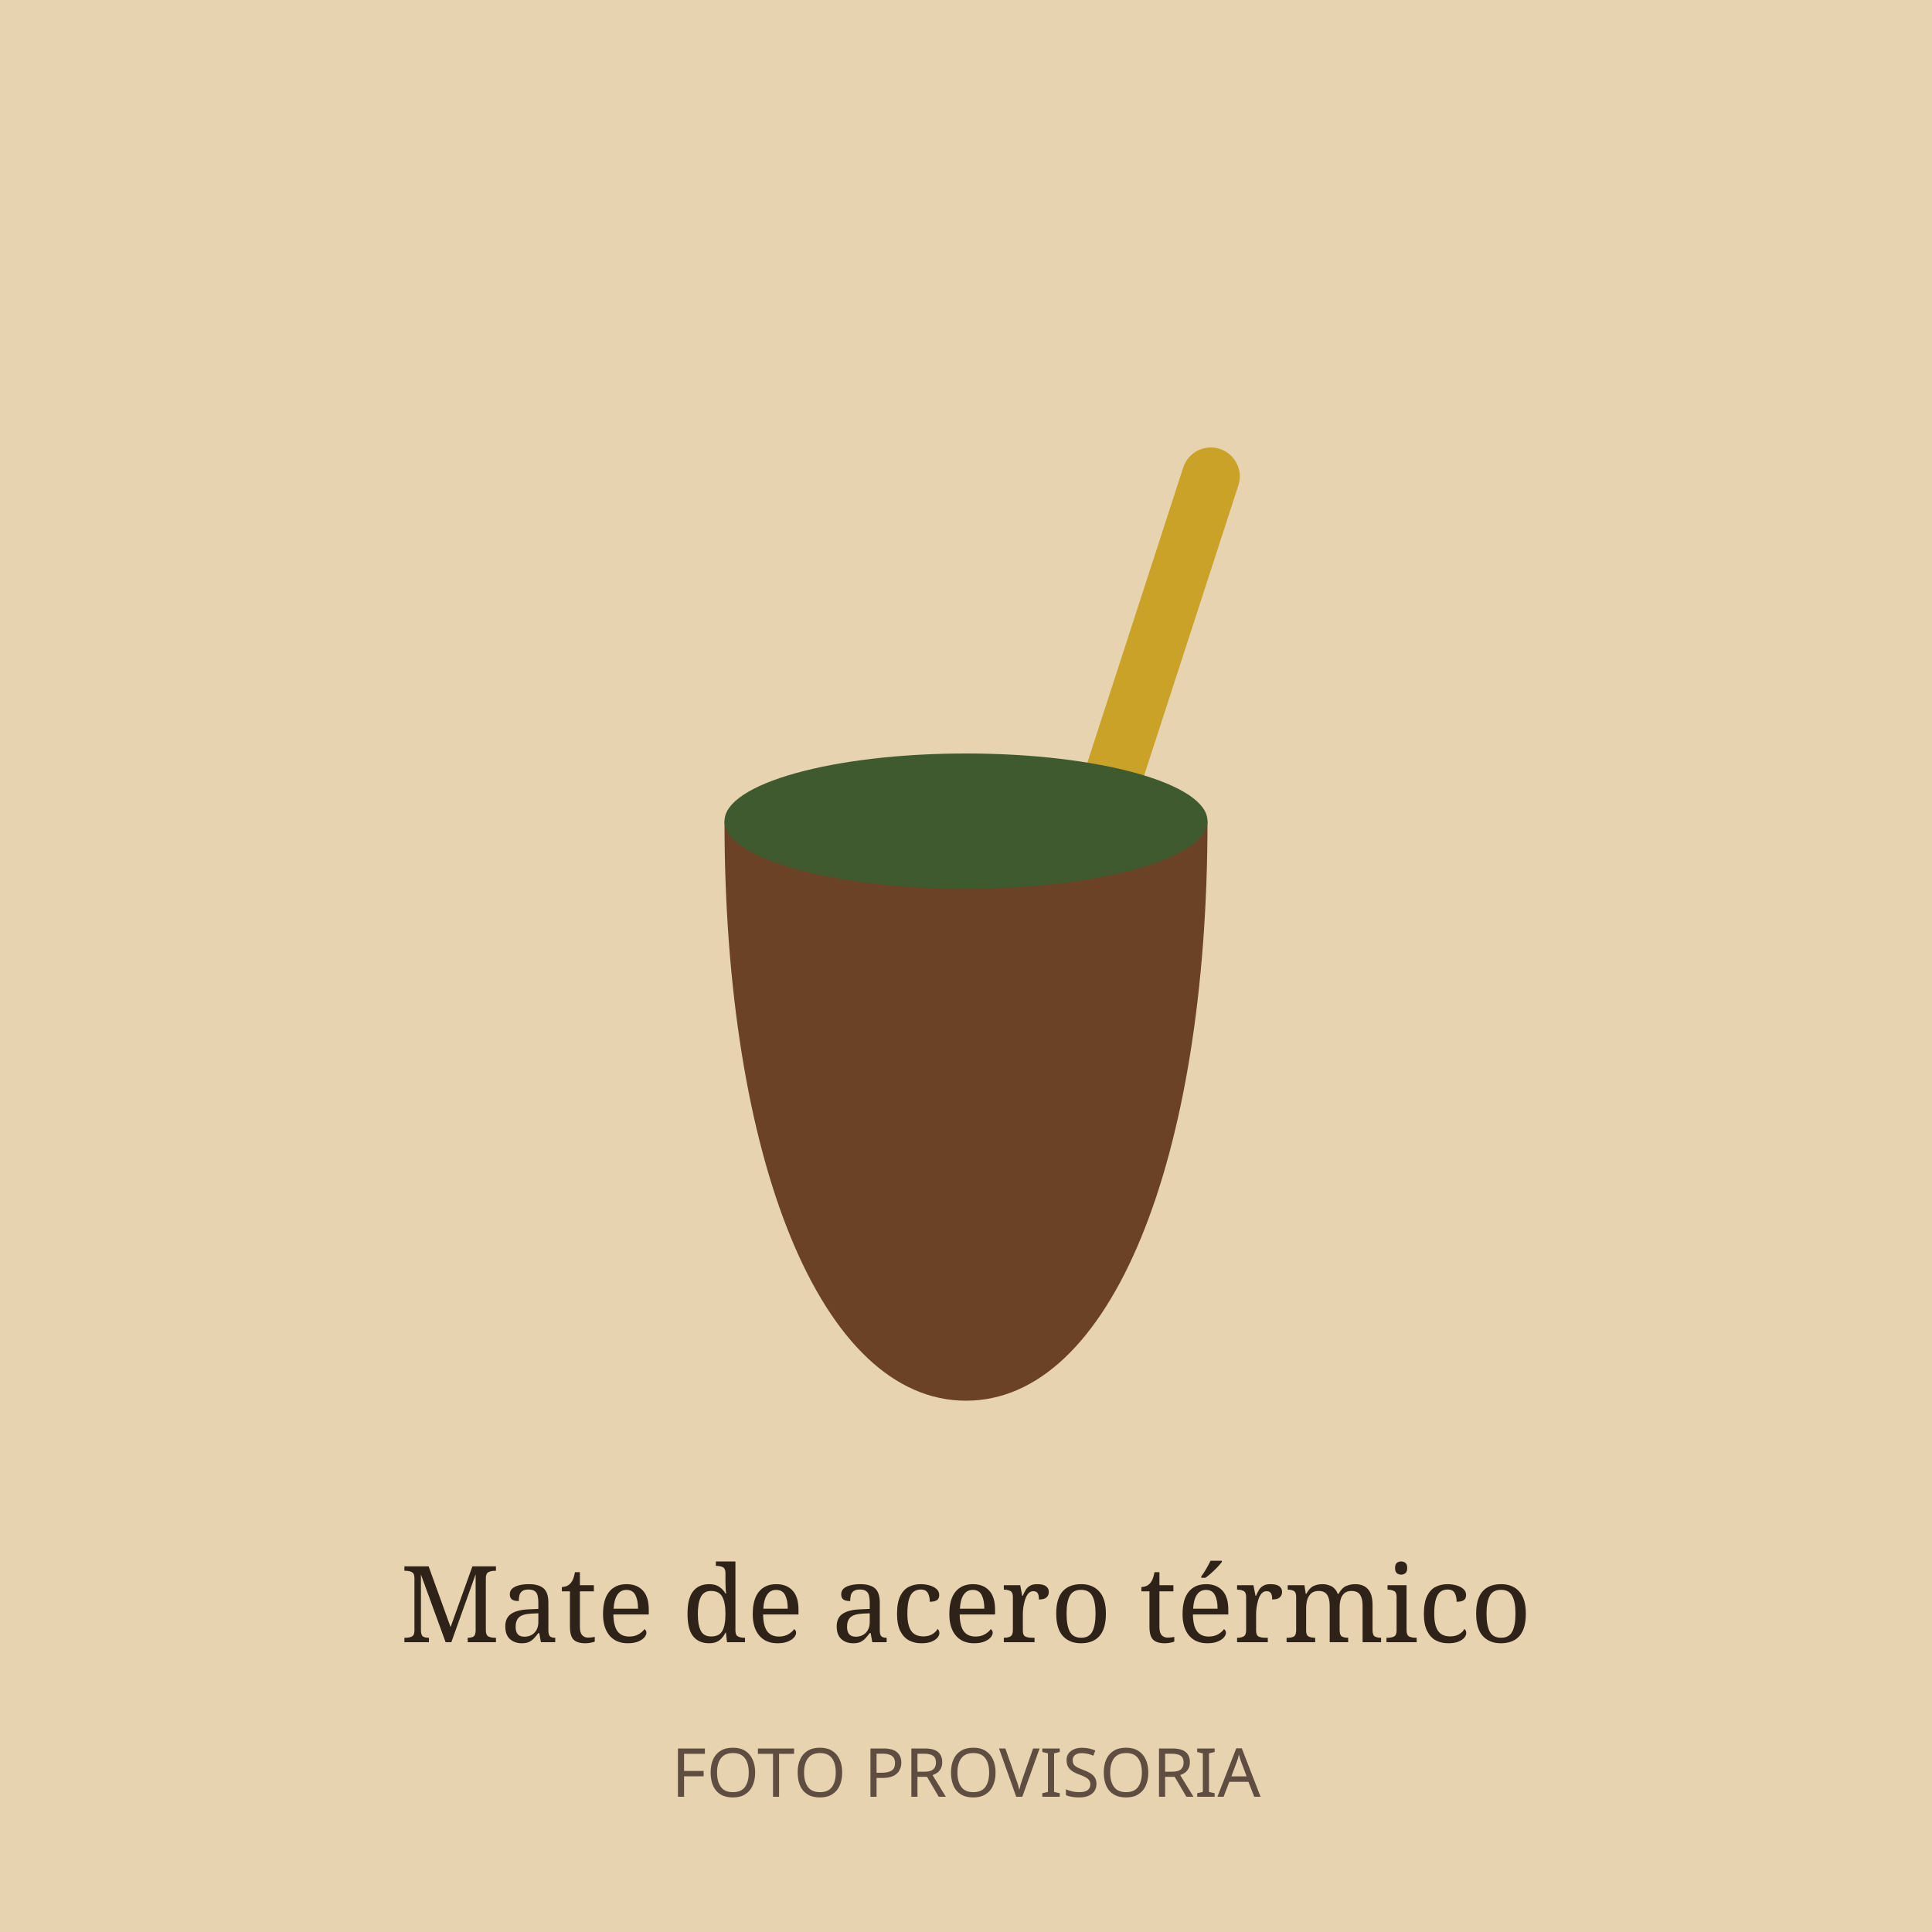
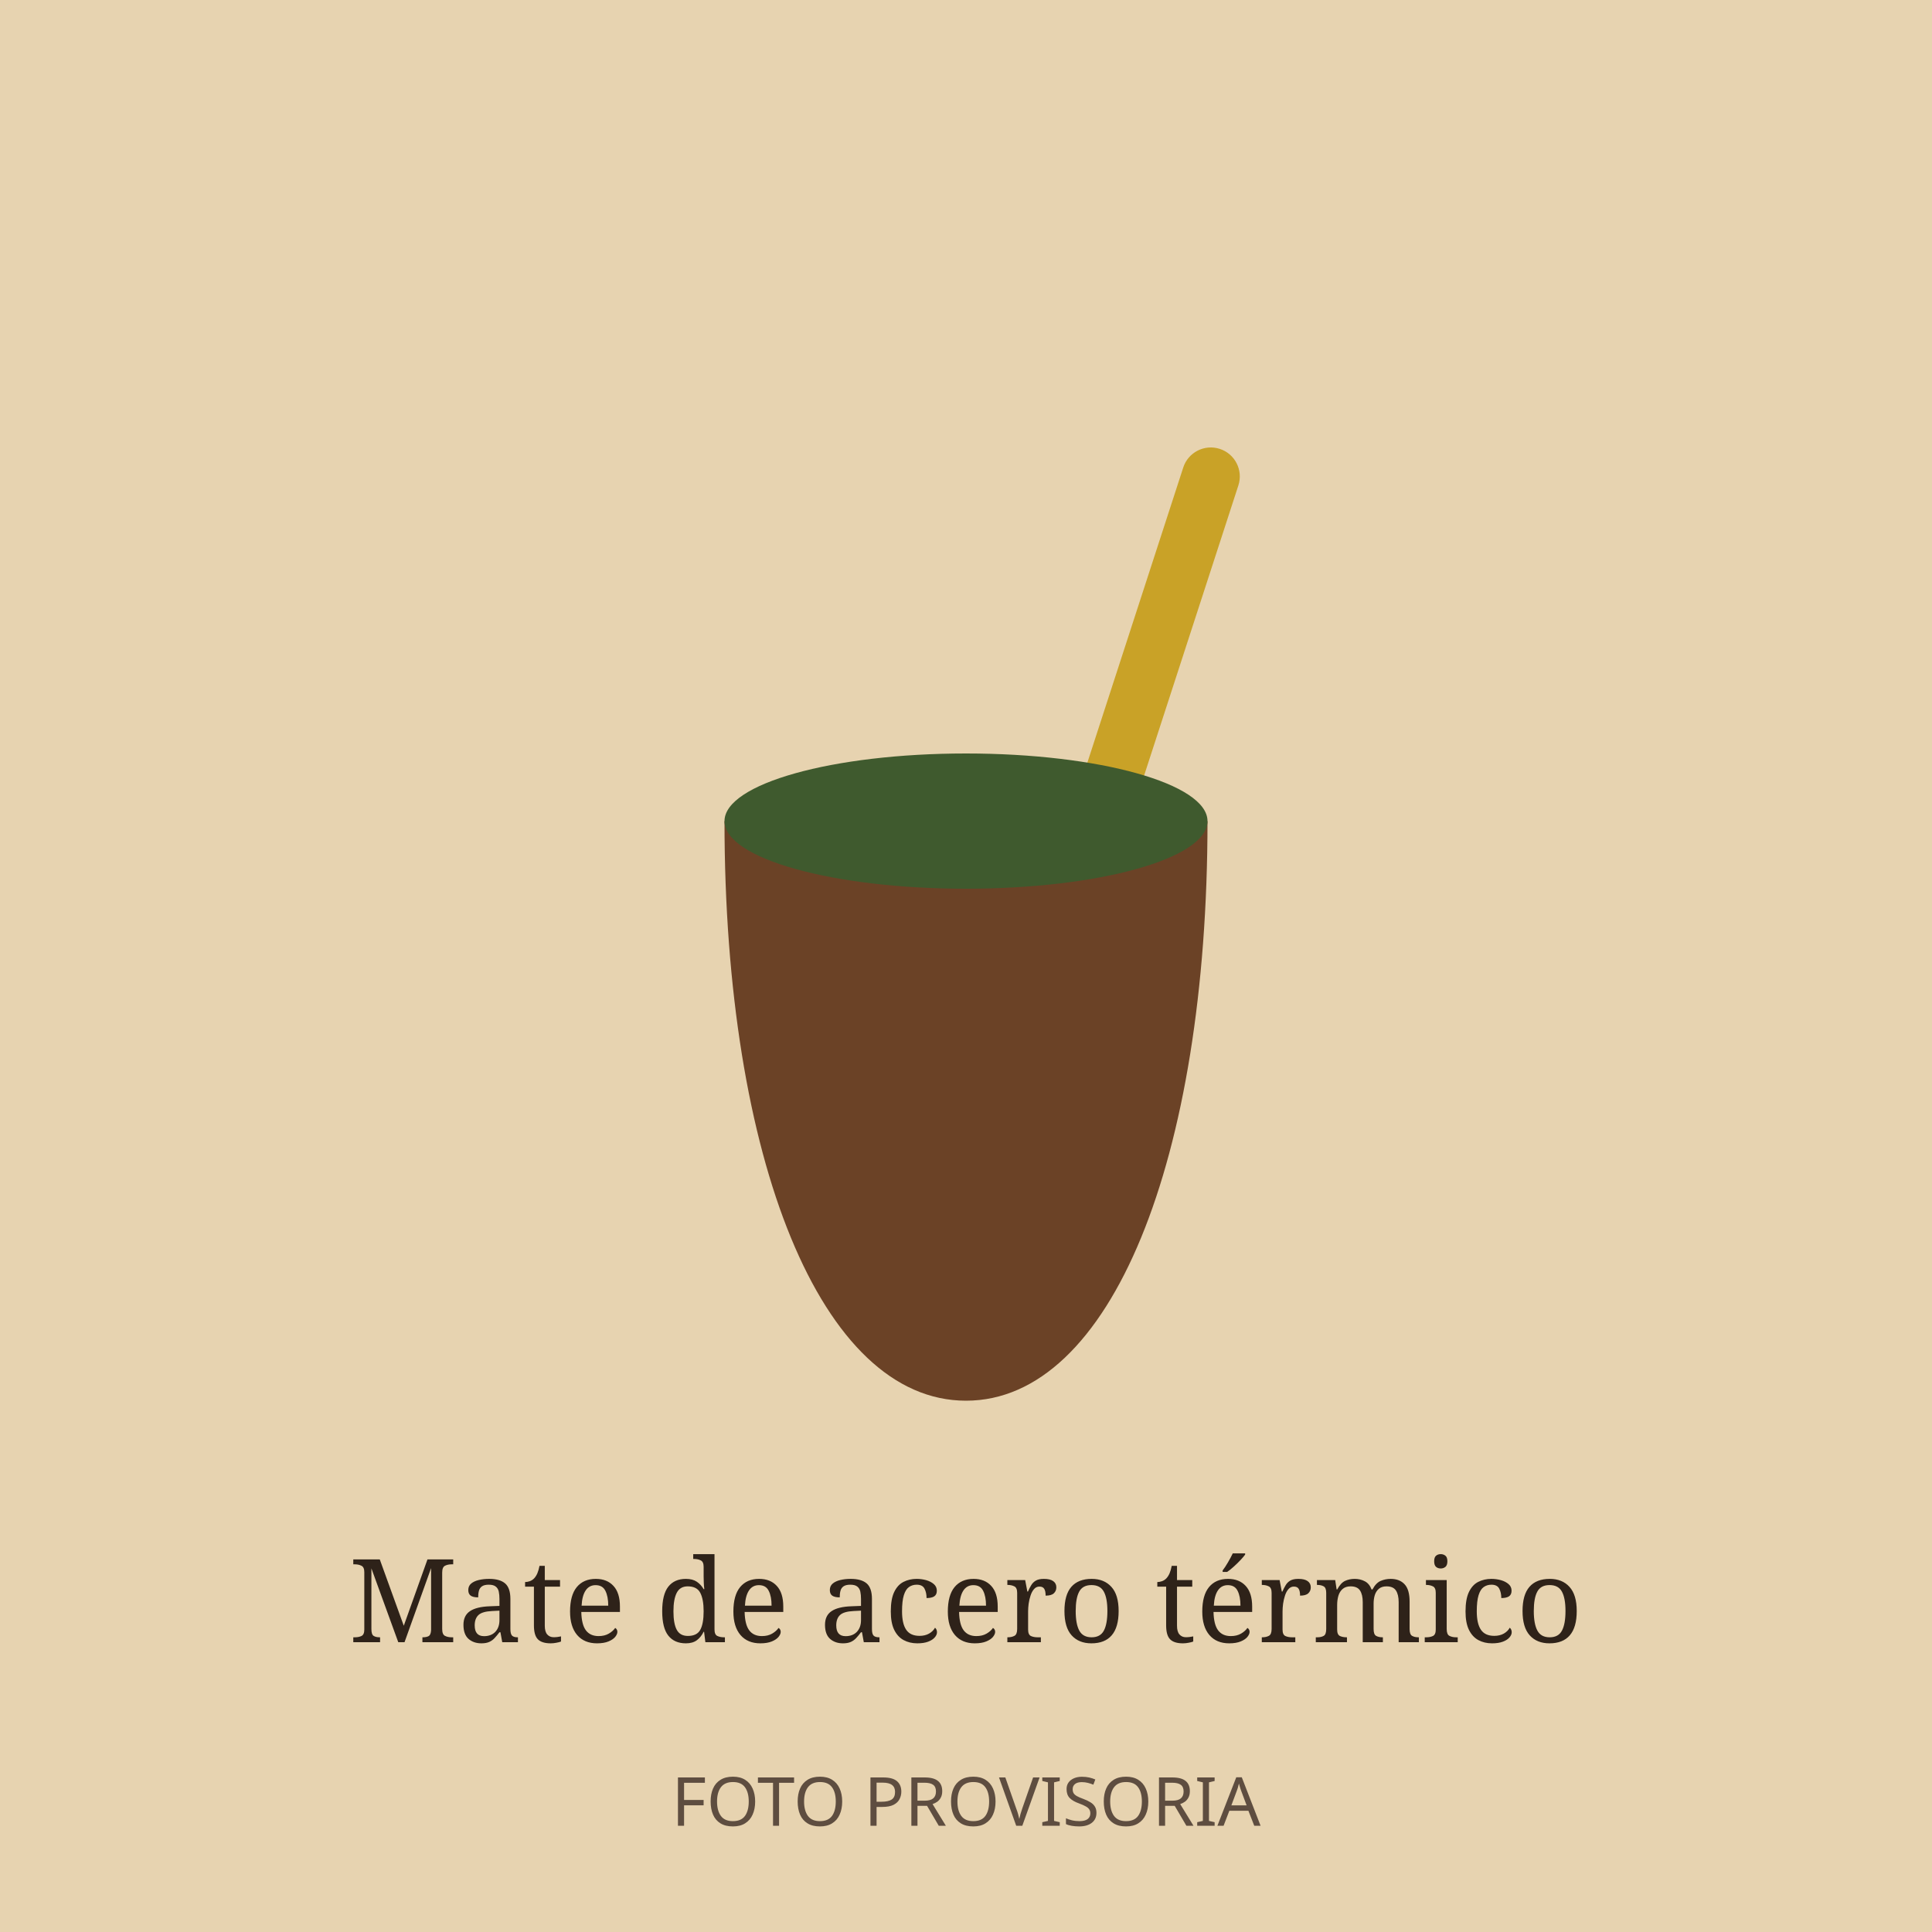
<svg xmlns="http://www.w3.org/2000/svg" viewBox="0 0 400 400" width="400" height="400">
  <rect width="400" height="400" fill="#e7d3b0" />
  <rect x="228" y="90" width="12" height="120" rx="6" transform="rotate(18 234 150)" fill="#c9a227" />
  <path d="M150 170h100c0 70-20 120-50 120s-50-50-50-120z" fill="#6b4226" />
  <ellipse cx="200" cy="170" rx="50" ry="14" fill="#3f5a2e" />
-   <text x="200" y="340" text-anchor="middle" font-family="Georgia, serif" font-size="22" fill="#2e2219">Mate de acero térmico</text>
-   <text x="200" y="372" text-anchor="middle" font-family="sans-serif" font-size="14" fill="#5e4d40">FOTO PROVISORIA</text>
+   <text x="200" y="340" text-anchor="middle" font-family="Georgia, serif" font-size="24" fill="#2e2219">
+     <tspan x="200" dy="0">Mate de acero térmico</tspan>
+   </text>
+   <text x="200" y="378" text-anchor="middle" font-family="sans-serif" font-size="14" fill="#5e4d40">FOTO PROVISORIA</text>
</svg>
